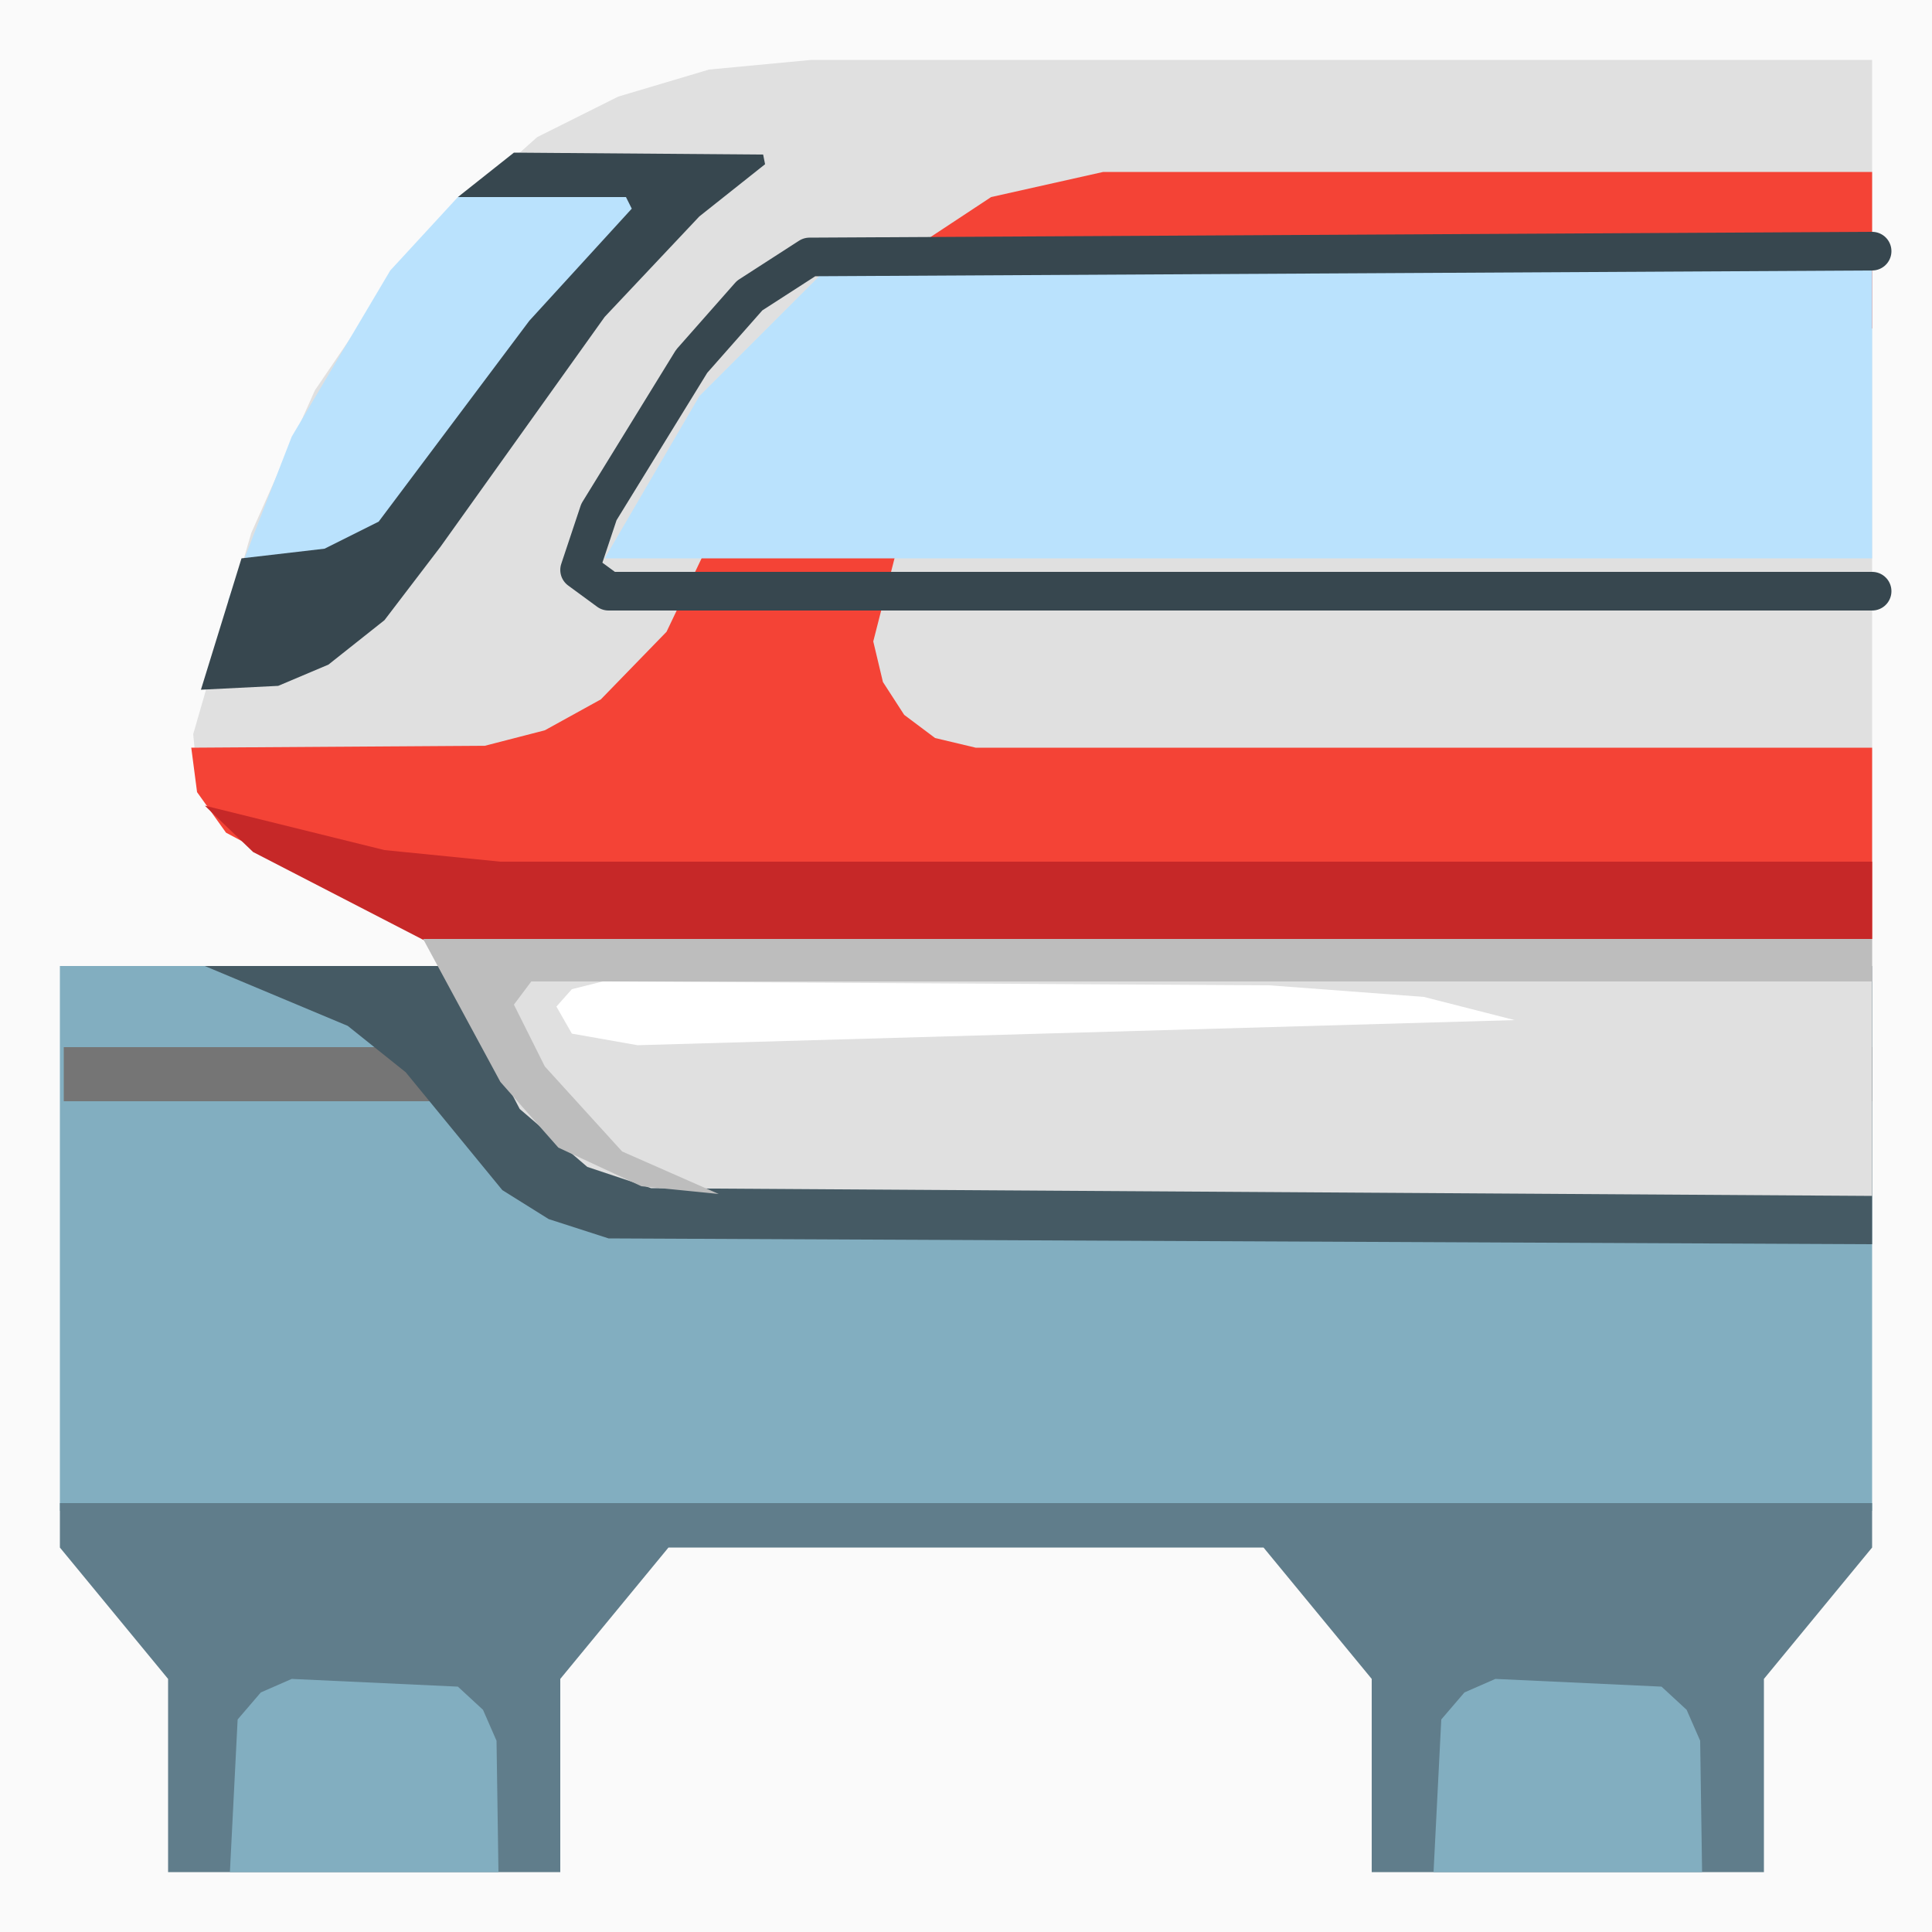
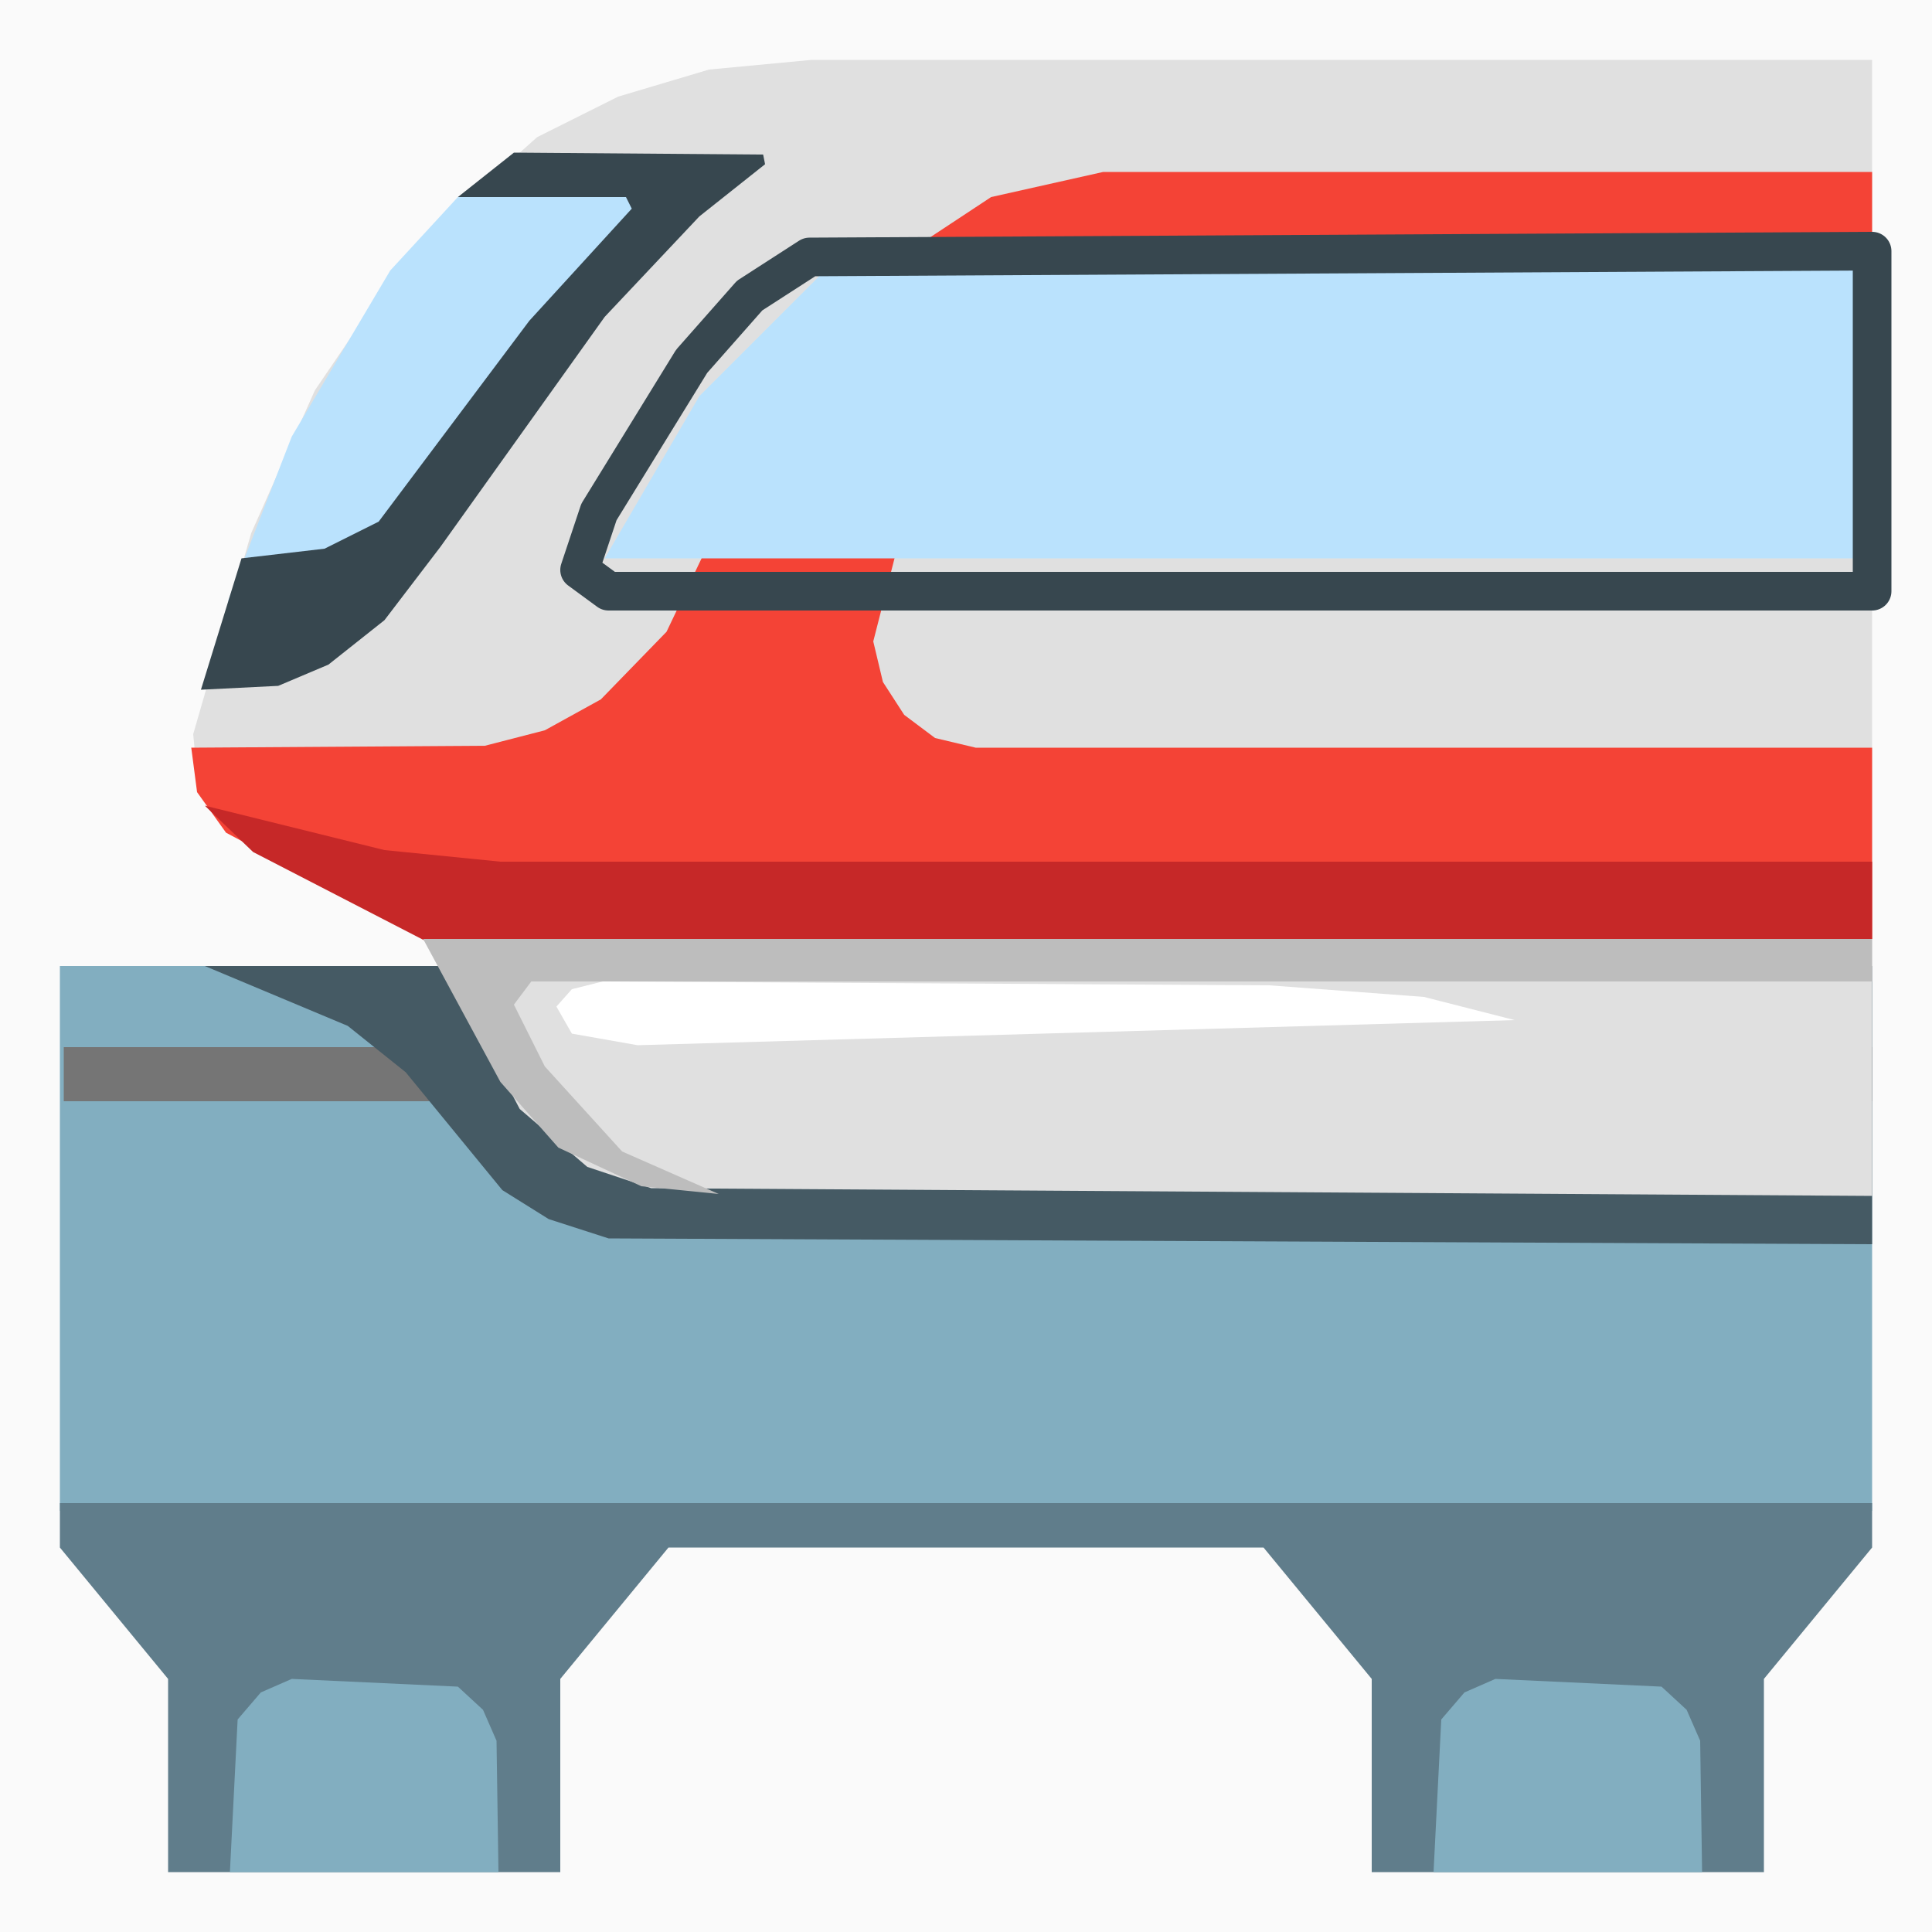
<svg xmlns="http://www.w3.org/2000/svg" viewBox="0 0 100 100" width="200" height="200">
  <rect width="100" height="100" fill="#fafafa" />
  <rect x="3.1" y="50" width="93.8" height="28.2" fill="#82AEC0" />
  <rect x="3.3" y="54.2" width="93.6" height="2.8" fill="#757575" />
  <polygon points="3.1,77.8 3.1,80.1 8.7,86.9 8.7,96.9 29,96.9 29,86.9 34.6,80.1 65.4,80.1 71,86.9 71,96.9 91.3,96.9 91.3,86.9 96.9,80.1 96.9,77.8" fill="#607D8B" />
  <polygon points="88.1,96.9 74.2,96.9 74.6,89 75.8,87.6 77.4,86.9 86,87.3 87.3,88.5 88,90.1" fill="#82AEC0" />
  <polygon points="25.8,96.9 11.9,96.9 12.3,89 13.5,87.6 15.1,86.9 23.7,87.3 25,88.5 25.7,90.1" fill="#82AEC0" />
  <polygon points="10.6,50 18,53.1 21,55.5 26,61.6 28.4,63.1 31.5,64.1 96.9,64.4 96.9,50" fill="#455A64" />
  <polygon points="22.6,48.8 12,43.2 10.3,41.1 10,38 13,27.6 16.3,20.2 21.2,13 27.8,7.1 32,5 36.7,3.6 42,3.1 96.9,3.1 96.9,48.6" fill="#E0E0E0" />
  <polygon points="22.4,48.8 96.9,48.6 96.9,38.7 50.5,38.7 48.4,38.2 46.8,37 45.7,35.3 45.2,33.2 46.3,28.9 48.3,24.9 51.1,21.4 54.7,18.7 59.2,17.2 61.8,17 96.9,17 96.9,8.9 57.1,8.9 51.3,10.2 46.3,13.5 42.1,18.3 38.7,23.9 34.5,32.7 31.1,36.2 28.2,37.8 25.1,38.6 9.9,38.7 10.2,41 11.7,43.1" fill="#F44336" />
  <polygon points="10.6,41.7 13.1,44.1 22.4,48.9 96.9,48.6 96.9,44.6 25.9,44.6 19.9,44" fill="#C62828" />
  <polygon points="96.9,61.9 33.7,61.5 30.4,60.4 26.9,57.4 22.3,48.6 96.9,48.6" fill="#E0E0E0" />
  <polygon points="28.2,55.2 26.6,52 27.5,50.8 96.9,50.8 96.9,48.6 21.9,48.6 25.9,56 28.9,59.4 33.2,61.4 37.2,61.8 32.2,59.6" fill="#BDBDBD" />
  <polygon points="78.4,52.8 33,54.1 29.6,53.5 28.8,52.1 29.6,51.2 31.2,50.8 65.7,51 73.7,51.6" fill="#FFFFFF" />
  <polygon points="96.9,28.9 96.9,13.6 42.6,14.1 36.2,20.5 31.3,28.9" fill="#BAE2FD" />
-   <polyline points="96.9,13 41.9,13.3 38.8,15.3 35.8,18.7 31,26.5 30,29.5 31.5,30.6 96.9,30.6" fill="none" stroke="#37474F" stroke-width="2" stroke-linecap="round" stroke-linejoin="round" />
+   <polyline points="96.9,13 41.9,13.3 38.8,15.3 35.8,18.7 31,26.5 30,29.5 31.5,30.6 96.9,30.6 96.9,13" fill="none" stroke="#37474F" stroke-width="2" stroke-linecap="round" stroke-linejoin="round" />
  <polygon points="21.4,27.3 27.8,18.4 35.4,9.5 25.7,9.5 23.7,10.2 20.2,14 15.1,22.6 11.8,31.1 15.2,31.3 17.7,30.6" fill="#BAE2FD" />
  <polygon points="22.8,28.3 31.3,16.4 36.2,11.2 39.6,8.5 39.5,8 26.6,7.9 23.7,10.2 32.4,10.2 32.7,10.8 27.4,16.6 19.6,27 16.8,28.4 12.5,28.9 10.4,35.7 14.4,35.5 17,34.4 19.9,32.1" fill="#37474F" />
</svg>
